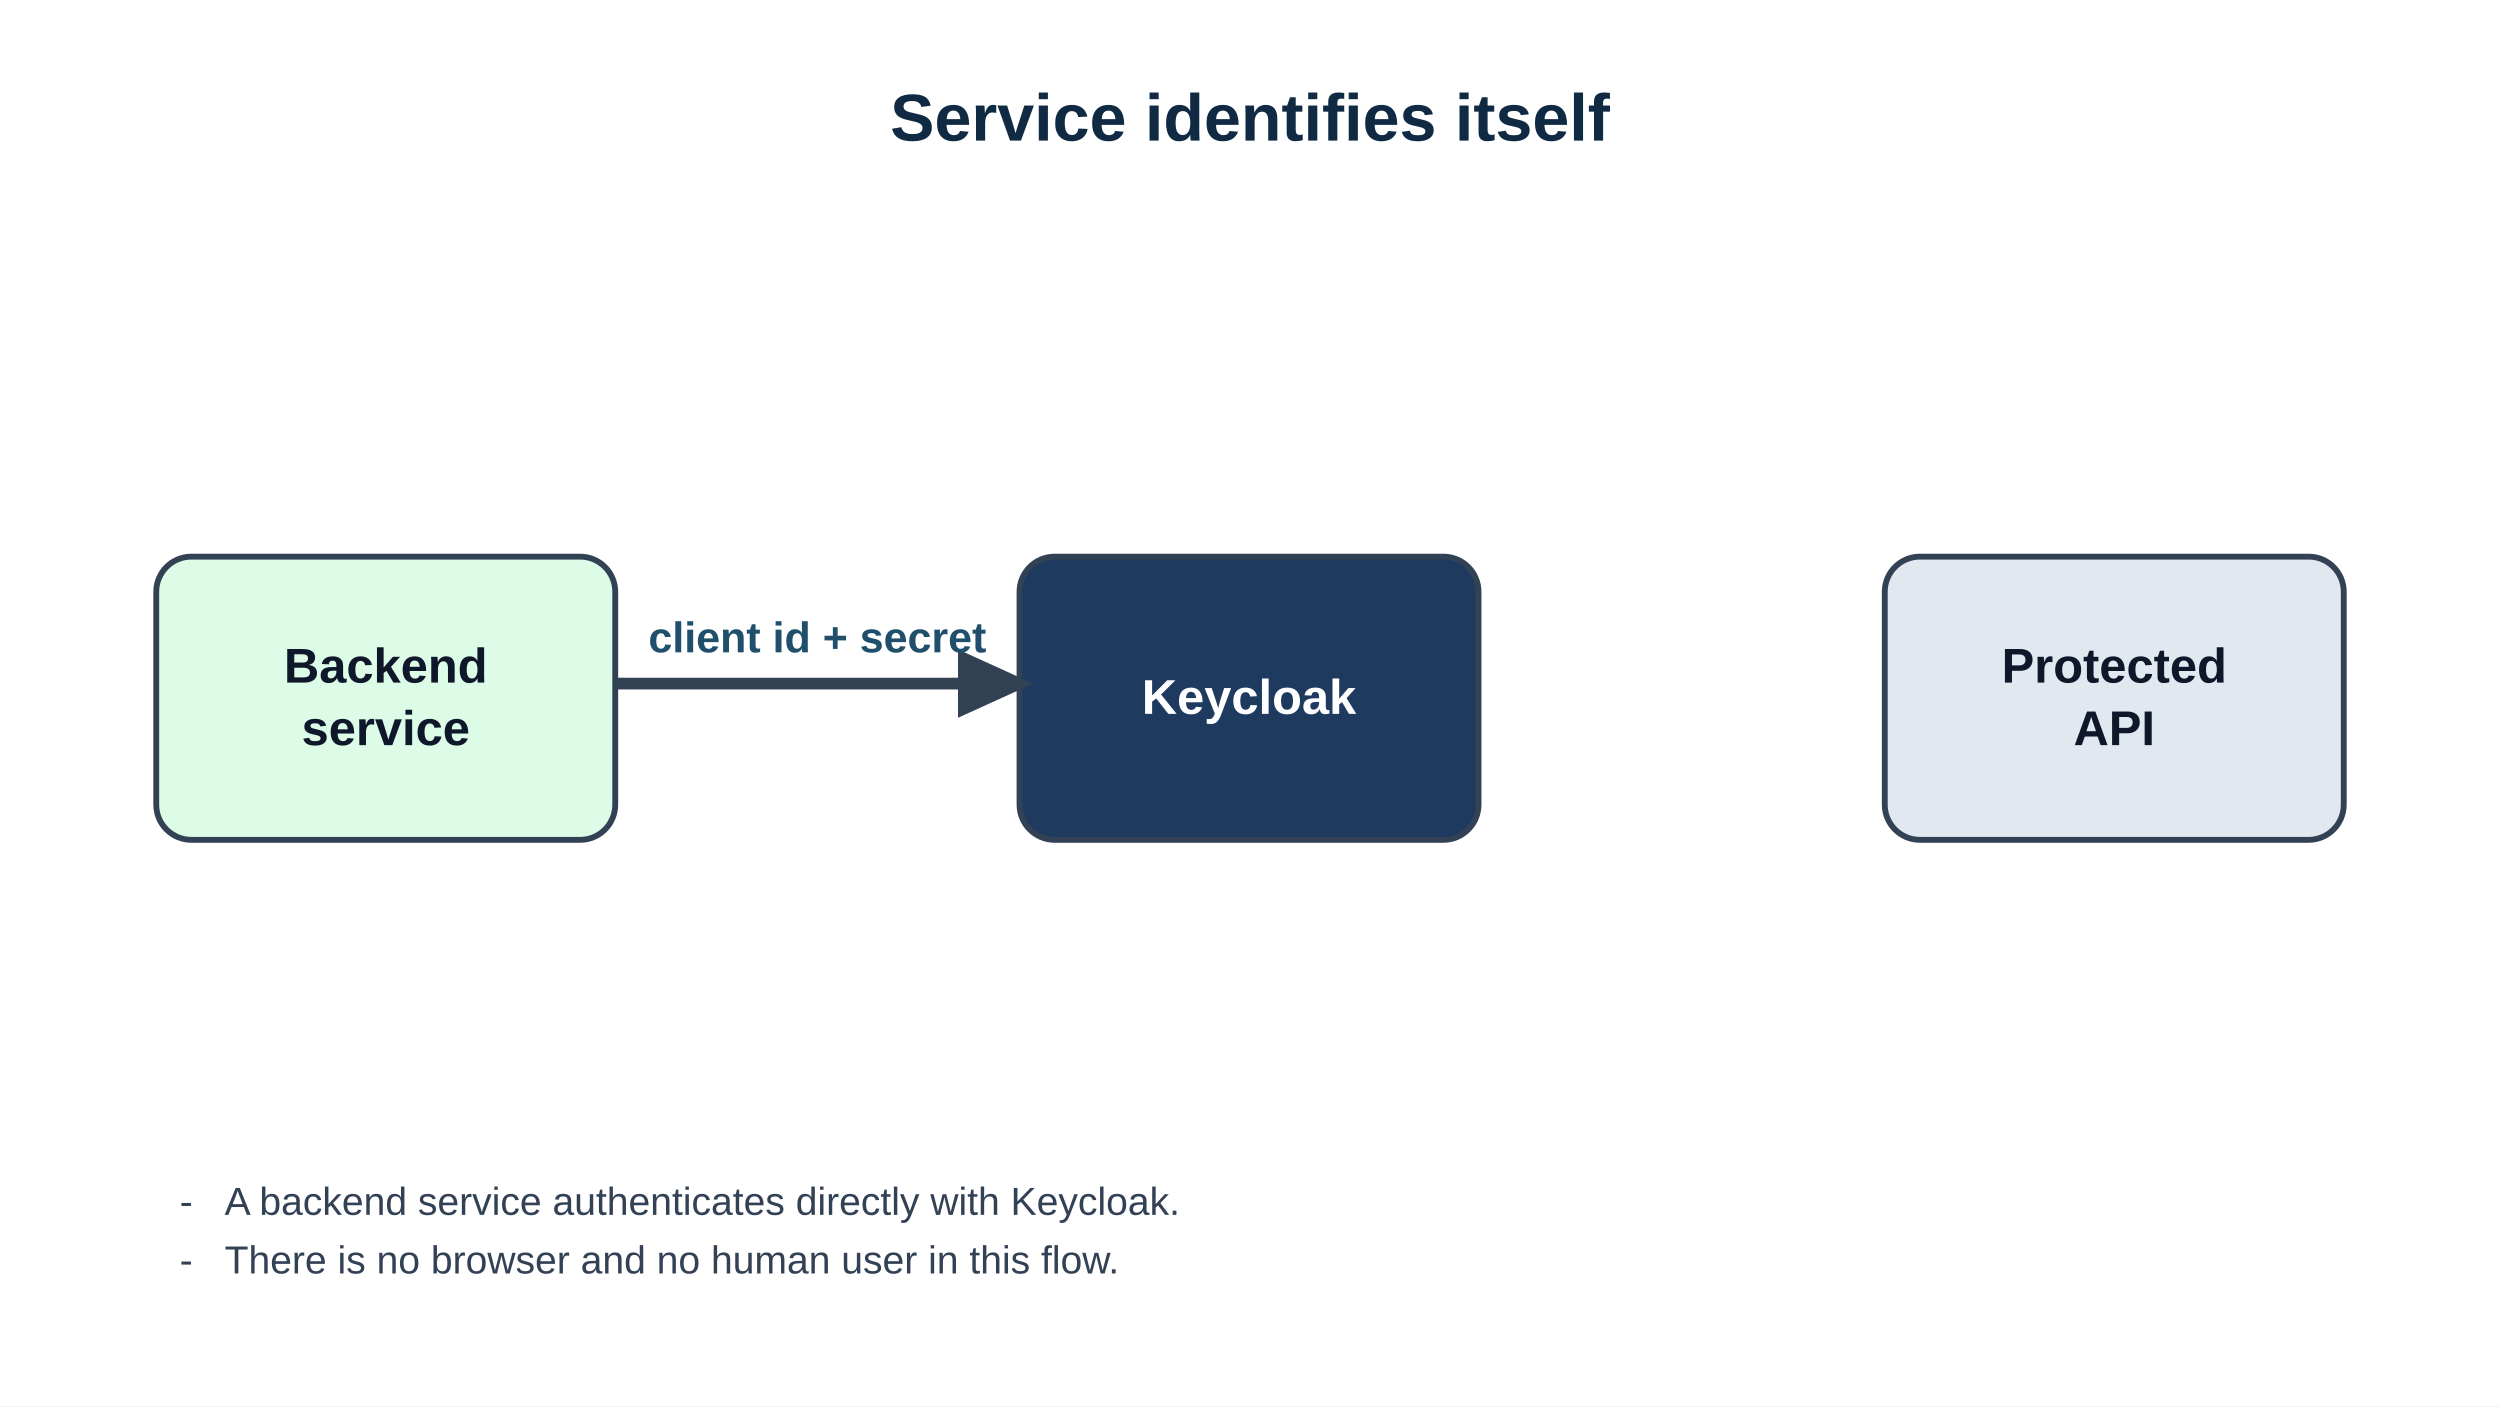
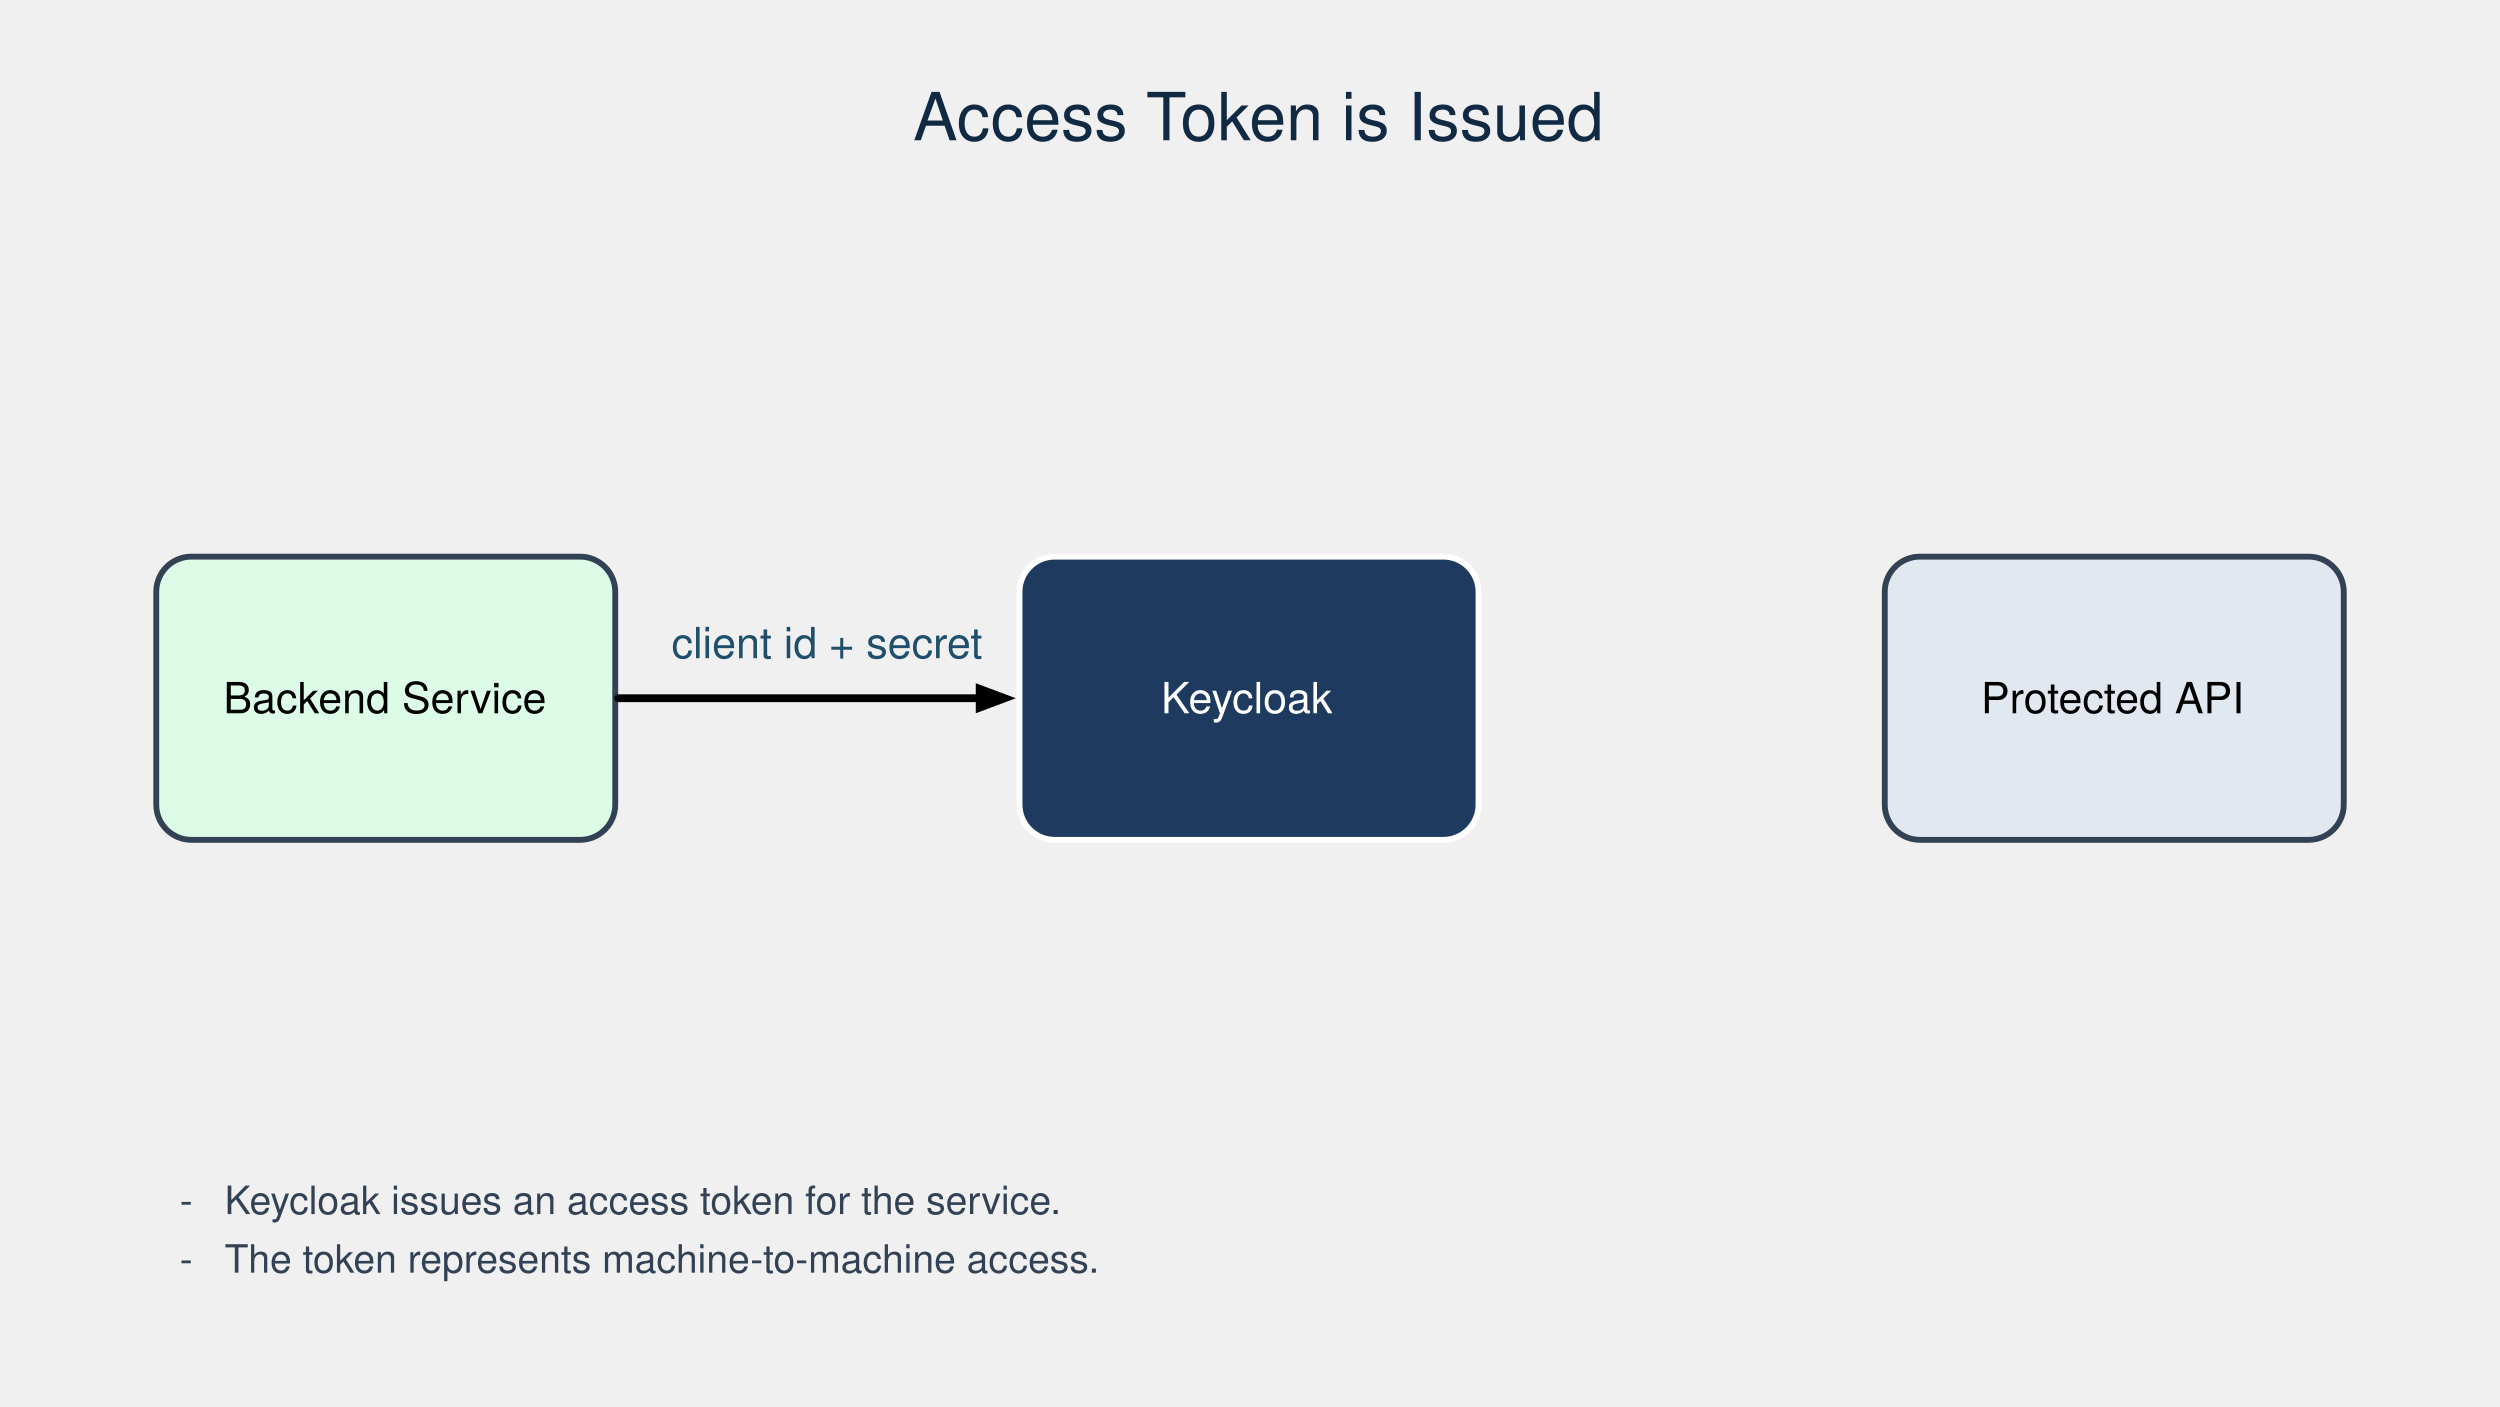
- <svg xmlns="http://www.w3.org/2000/svg" width="1280" height="720" viewBox="0 0 1280 720" role="img" aria-labelledby="title desc">
+ <svg xmlns="http://www.w3.org/2000/svg" version="1.1" viewBox="0 0 1280 720" width="1280" height="720">
  <defs>
-     <style>.bg{fill:#fff}.title{font:700 34px Arial,sans-serif;fill:#102a43}.small{font:20px Arial,sans-serif;fill:#334155}.note{font:700 22px Arial,sans-serif;fill:#1f4f6b}.warn{font:700 24px Arial,sans-serif;fill:#9a3412}.boxText{font:700 25px Arial,sans-serif;fill:#0f172a}.boxTextLight{font:700 25px Arial,sans-serif;fill:#fff}.actor{stroke:#334155;stroke-width:3}.browser{fill:#dbeafe}.app{fill:#5d87a1}.kc{fill:#1e3a5f}.api{fill:#e2e8f0}.service{fill:#dcfce7}.device{fill:#fef3c7}.danger{fill:#fff7ed}.arrow{stroke:#334155;stroke-width:6;fill:none;marker-end:url(#arrow)}.muted{stroke:#94a3b8;stroke-width:5;fill:none;stroke-dasharray:11 8;marker-end:url(#mutedArrow)}.bad{stroke:#b45309;stroke-width:6;fill:none;marker-end:url(#badArrow)}.token{fill:#f8fafc;stroke:#011893;stroke-width:3}.tokenTop{fill:#dbeafe}.refresh{fill:#dcfce7;stroke:#15803d;stroke-width:3}.code{fill:#fef3c7;stroke:#a16207;stroke-width:3}.xml{fill:#fff7ed;stroke:#9a3412;stroke-width:3}.key{fill:#b8c0cc;stroke:#475569;stroke-width:3}.cache{fill:#eef2ff;stroke:#4338ca;stroke-width:3}.lock{fill:#b8c0cc;stroke:#475569;stroke-width:3}.session{fill:#ecfccb;stroke:#4d7c0f;stroke-width:3}</style>
-     <marker id="arrow" viewBox="0 0 12 12" refX="9" refY="6" markerWidth="7" markerHeight="7" orient="auto-start-reverse">
-       <path d="M0 1L11 6L0 11Z" fill="#334155" />
-     </marker>
-     <marker id="mutedArrow" viewBox="0 0 12 12" refX="9" refY="6" markerWidth="7" markerHeight="7" orient="auto-start-reverse">
-       <path d="M0 1L11 6L0 11Z" fill="#94a3b8" />
-     </marker>
-     <marker id="badArrow" viewBox="0 0 12 12" refX="9" refY="6" markerWidth="7" markerHeight="7" orient="auto-start-reverse">
-       <path d="M0 1L11 6L0 11Z" fill="#b45309" />
+     <marker orient="auto" overflow="visible" markerUnits="strokeWidth" id="FilledArrow_Marker" stroke-linejoin="miter" stroke-miterlimit="10" viewBox="-5 -3 6 6" markerWidth="6" markerHeight="6" color="black">
+       <g>
+         <path d="M -3.2 0 L 0 1.2 L 0 -1.2 Z" fill="currentColor" stroke="currentColor" stroke-width="1" />
+       </g>
    </marker>
  </defs>
-   <rect width="1280" height="720" class="bg" />
-   <text x="640" y="72" text-anchor="middle" class="title">Service identifies itself</text>
-   <rect x="80" y="285" width="235" height="145" rx="18" class="actor service" />
-   <text x="197.5" y="349.5" text-anchor="middle" class="boxText">Backend</text>
-   <text x="197.5" y="381.5" text-anchor="middle" class="boxText">service</text>
-   <rect x="522" y="285" width="235" height="145" rx="18" class="actor kc" />
-   <text x="639.5" y="365.5" text-anchor="middle" class="boxTextLight">Keycloak</text>
-   <rect x="965" y="285" width="235" height="145" rx="18" class="actor api" />
-   <text x="1082.5" y="349.5" text-anchor="middle" class="boxText">Protected</text>
-   <text x="1082.5" y="381.5" text-anchor="middle" class="boxText">API</text>
-   <path d="M315 350L522 350" class="arrow" />
-   <text x="418.5" y="334.0" text-anchor="middle" class="note">client id + secret</text>
-   <text x="92" y="622" class="small">-</text>
-   <text x="115" y="622" class="small">A backend service authenticates directly with Keycloak.</text>
-   <text x="92" y="652" class="small">-</text>
-   <text x="115" y="652" class="small">There is no browser and no human user in this flow.</text>
+   <g id="01-client-identifies-itself" fill-opacity="1" stroke="none" fill="none" stroke-opacity="1" stroke-dasharray="none">
+     <g id="01-client-identifies-itself_Layer_1">
+       <g id="Graphic_21">
+         </g>
+       <g id="Graphic_20">
+         <path d="M 98 285 L 297 285 C 306.941 285 315 293.059 315 303 L 315 412 C 315 421.941 306.941 430 297 430 L 98 430 C 88.059 430 80 421.941 80 412 L 80 303 C 80 293.059 88.059 285 98 285 Z" fill="#dcfce7" />
+         <path d="M 98 285 L 297 285 C 306.941 285 315 293.059 315 303 L 315 412 C 315 421.941 306.941 430 297 430 L 98 430 C 88.059 430 80 421.941 80 412 L 80 303 C 80 293.059 88.059 285 98 285 Z" stroke="#334155" stroke-linecap="butt" stroke-linejoin="round" stroke-width="3" />
+         <text transform="translate(85 344.192)" fill="black">
+           <tspan font-family="Helvetica Neue" font-size="22" fill="black" x="29.384" y="21" xml:space="preserve">Backend Service</tspan>
+         </text>
+       </g>
+       <g id="Graphic_17">
+         <path d="M 540 285 L 739 285 C 748.941 285 757 293.059 757 303 L 757 412 C 757 421.941 748.941 430 739 430 L 540 430 C 530.059 430 522 421.941 522 412 L 522 303 C 522 293.059 530.059 285 540 285 Z" fill="#1e3a5f" />
+         <path d="M 540 285 L 739 285 C 748.941 285 757 293.059 757 303 L 757 412 C 757 421.941 748.941 430 739 430 L 540 430 C 530.059 430 522 421.941 522 412 L 522 303 C 522 293.059 530.059 285 540 285 Z" stroke="white" stroke-linecap="butt" stroke-linejoin="round" stroke-width="3" />
+         <text transform="translate(527 344.192)" fill="white">
+           <tspan font-family="Helvetica Neue" font-size="22" fill="white" x="67.477" y="21" xml:space="preserve">Keycloak</tspan>
+         </text>
+       </g>
+       <g id="Graphic_15">
+         <path d="M 983 285 L 1182 285 C 1191.941 285 1200 293.059 1200 303 L 1200 412 C 1200 421.941 1191.941 430 1182 430 L 983 430 C 973.059 430 965 421.941 965 412 L 965 303 C 965 293.059 973.059 285 983 285 Z" fill="#e2e8f0" />
+         <path d="M 983 285 L 1182 285 C 1191.941 285 1200 293.059 1200 303 L 1200 412 C 1200 421.941 1191.941 430 1182 430 L 983 430 C 973.059 430 965 421.941 965 412 L 965 303 C 965 293.059 973.059 285 983 285 Z" stroke="#334155" stroke-linecap="butt" stroke-linejoin="round" stroke-width="3" />
+         <text transform="translate(970 344.192)" fill="black">
+           <tspan font-family="Helvetica Neue" font-size="22" fill="black" x="44.256" y="21" xml:space="preserve">Protected API</tspan>
+         </text>
+       </g>
+       <g id="Graphic_11">
+         <text transform="translate(343.8242 315.9948)" fill="#1f4f6b">
+           <tspan font-family="Helvetica" font-size="22" fill="#1f4f6b" x="0" y="21" xml:space="preserve">client id + secret</tspan>
+         </text>
+       </g>
+       <g id="Graphic_5">
+         <text transform="translate(92 602.5996)" fill="#334155">
+           <tspan font-family="Helvetica" font-size="20" fill="#334155" x="0" y="19" xml:space="preserve">-</tspan>
+         </text>
+       </g>
+       <g id="Graphic_4">
+         <text transform="translate(115 602.5996)" fill="#334155">
+           <tspan font-family="Helvetica" font-size="20" fill="#334155" x="0" y="19" xml:space="preserve">Keycloak issues an access token for the service.</tspan>
+         </text>
+       </g>
+       <g id="Graphic_3">
+         <text transform="translate(92 632.5996)" fill="#334155">
+           <tspan font-family="Helvetica" font-size="20" fill="#334155" x="0" y="19" xml:space="preserve">-</tspan>
+         </text>
+       </g>
+       <g id="Graphic_2">
+         <text transform="translate(115 632.5996)" fill="#334155">
+           <tspan font-family="Helvetica" font-size="20" fill="#334155" x="0" y="19" xml:space="preserve">The token represents machine-to-machine access.</tspan>
+         </text>
+       </g>
+       <g id="Line_23">
+         <line x1="501.6" y1="357.5" x2="316.5" y2="357.5" marker-start="url(#FilledArrow_Marker)" stroke="black" stroke-linecap="round" stroke-linejoin="round" stroke-width="4" />
+       </g>
+       <g id="Graphic_24">
+         <text transform="translate(467.5327 38.8193)" fill="#102a43">
+           <tspan font-family="Helvetica" font-size="34" fill="#102a43" x="0" y="33" xml:space="preserve">Access Token is Issued</tspan>
+         </text>
+       </g>
+     </g>
+   </g>
</svg>
